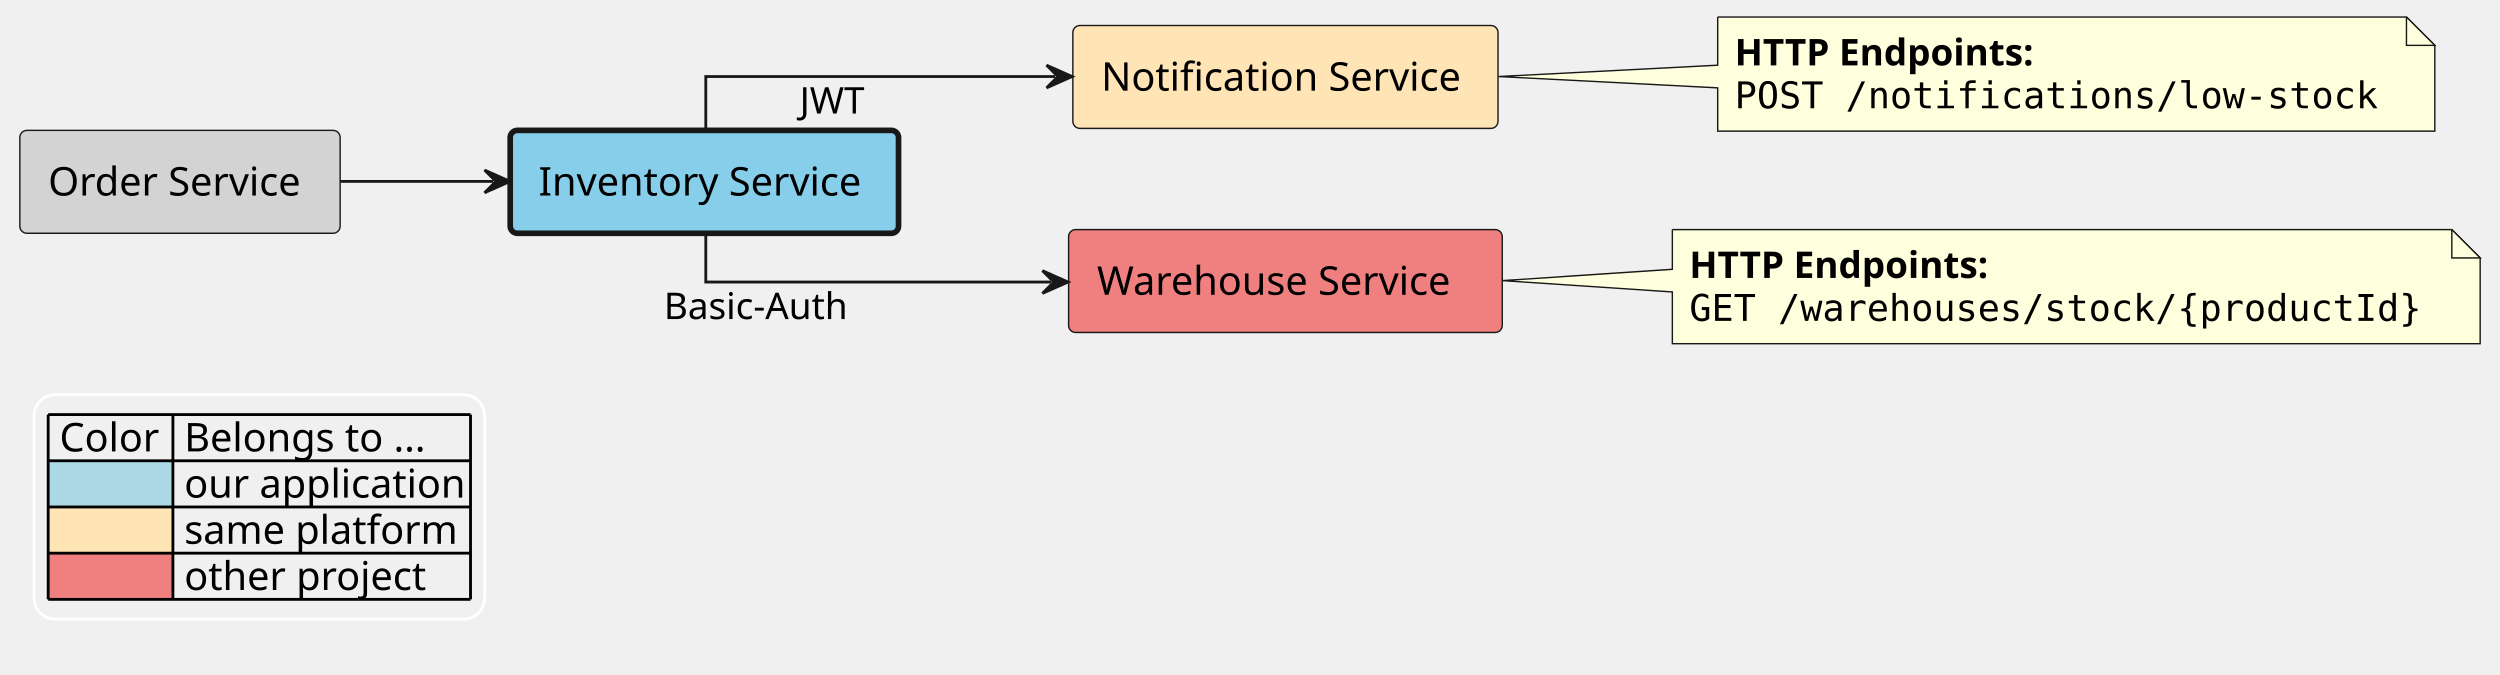
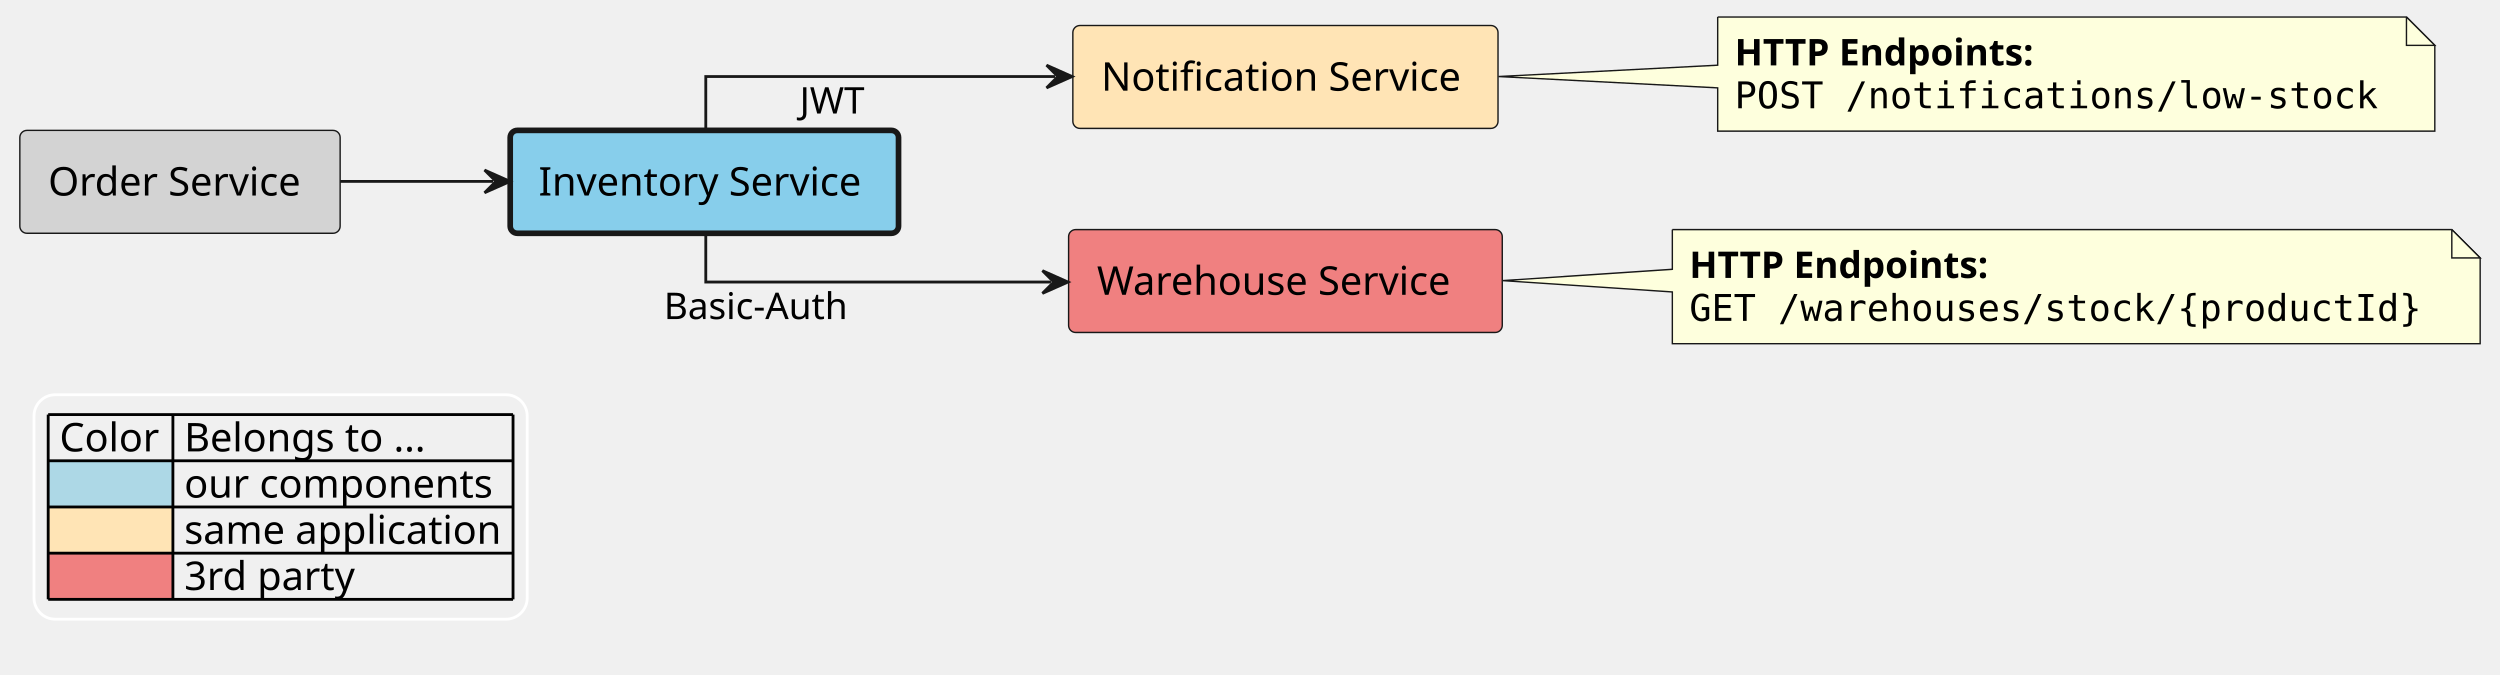
<svg xmlns="http://www.w3.org/2000/svg" contentStyleType="text/css" height="476px" preserveAspectRatio="none" style="width:1764px;height:476px;background:#FFFFFF;" version="1.1" viewBox="0 0 1764 476" width="1764px" zoomAndPan="magnify">
  <defs />
  <g>
    <g id="elem_platform__application__order_service">
      <rect fill="#D3D3D3" height="72.594" rx="5" ry="5" style="stroke:#181818;stroke-width:1.0;" width="226" x="14" y="92" />
      <text fill="#000000" font-family="sans-serif" font-size="28" lengthAdjust="spacing" textLength="186" x="34" y="137.99">Order Service</text>
    </g>
    <g id="elem_platform__application__inventory_service">
      <rect fill="#87CEEB" height="72.594" rx="5" ry="5" style="stroke:#181818;stroke-width:4.0;" width="274" x="360" y="92" />
      <text fill="#000000" font-family="sans-serif" font-size="28" lengthAdjust="spacing" textLength="234" x="380" y="137.99">Inventory Service</text>
    </g>
    <g id="elem_platform__notification_service">
      <rect fill="#FFE4B5" height="72.594" rx="5" ry="5" style="stroke:#181818;stroke-width:1.0;" width="300" x="757" y="18" />
      <text fill="#000000" font-family="sans-serif" font-size="28" lengthAdjust="spacing" textLength="260" x="777" y="63.99">Notification Service</text>
    </g>
    <g id="elem_GMN5">
      <path d="M1212,12 L1212,46 L1057.26,54 L1212,62 L1212,92.531 A0,0 0 0 0 1212,92.531 L1718,92.531 A0,0 0 0 0 1718,92.531 L1718,32 L1698,12 L1212,12 A0,0 0 0 0 1212,12 " fill="#FEFFDD" style="stroke:#181818;stroke-width:1.0;" />
      <path d="M1698,12 L1698,32 L1718,32 L1698,12 " fill="#FEFFDD" style="stroke:#181818;stroke-width:1.0;" />
      <text fill="#000000" font-family="sans-serif" font-size="26" font-weight="bold" lengthAdjust="spacing" textLength="242" x="1224" y="46.134">HTTP Endpoints:</text>
      <text fill="#000000" font-family="monospace" font-size="26" lengthAdjust="spacing" textLength="464" x="1224" y="76.399">POST /notifications/low-stock</text>
    </g>
    <g id="elem_other_project__warehouse_service">
      <rect fill="#F08080" height="72.594" rx="5" ry="5" style="stroke:#181818;stroke-width:1.0;" width="306" x="754" y="162" />
      <text fill="#000000" font-family="sans-serif" font-size="28" lengthAdjust="spacing" textLength="266" x="774" y="207.99">Warehouse Service</text>
    </g>
    <g id="elem_GMN9">
      <path d="M1180,162 L1180,190 L1060.22,198 L1180,206 L1180,242.531 A0,0 0 0 0 1180,242.531 L1750,242.531 A0,0 0 0 0 1750,242.531 L1750,182 L1730,162 L1180,162 A0,0 0 0 0 1180,162 " fill="#FEFFDD" style="stroke:#181818;stroke-width:1.0;" />
      <path d="M1730,162 L1730,182 L1750,182 L1730,162 " fill="#FEFFDD" style="stroke:#181818;stroke-width:1.0;" />
      <text fill="#000000" font-family="sans-serif" font-size="26" font-weight="bold" lengthAdjust="spacing" textLength="242" x="1192" y="196.134">HTTP Endpoints:</text>
      <text fill="#000000" font-family="monospace" font-size="26" lengthAdjust="spacing" textLength="528" x="1192" y="226.399">GET /warehouses/stock/{productId}</text>
    </g>
    <g id="link_platform__application__order_service_platform__application__inventory_service">
      <path d="M240.02,128 C277.86,128 308.44,128 347.9,128 " fill="none" id="platform__application__order_service-to-platform__application__inventory_service" style="stroke:#181818;stroke-width:2.0;" />
      <polygon fill="#181818" points="359.9,128,341.9,120,349.9,128,341.9,136,359.9,128" style="stroke:#181818;stroke-width:2.0;" />
    </g>
    <g id="link_platform__application__inventory_service_platform__notification_service">
      <path d="M498,91.86 C498,73.08 498,54 498,54 C498,54 627.82,54 744.44,54 " fill="none" id="platform__application__inventory_service-to-platform__notification_service" style="stroke:#181818;stroke-width:2.0;" />
      <polygon fill="#181818" points="756.44,54,738.44,46,746.44,54,738.44,62,756.44,54" style="stroke:#181818;stroke-width:2.0;" />
      <text fill="#000000" font-family="sans-serif" font-size="26" lengthAdjust="spacing" textLength="42" x="564.28" y="80.134">JWT</text>
    </g>
    <g id="link_platform__application__inventory_service_other_project__warehouse_service">
      <path d="M498,164.34 C498,181.8 498,199 498,199 C498,199 625.48,199 741.54,199 " fill="none" id="platform__application__inventory_service-to-other_project__warehouse_service" style="stroke:#181818;stroke-width:2.0;" />
      <polygon fill="#181818" points="753.54,199,735.54,191,743.54,199,735.54,207,753.54,199" style="stroke:#181818;stroke-width:2.0;" />
      <text fill="#000000" font-family="sans-serif" font-size="26" lengthAdjust="spacing" textLength="138" x="468.44" y="225.134">Basic-Auth</text>
    </g>
-     <rect fill="none" height="158.375" id="_legend" rx="15" ry="15" style="stroke:#FFFFFF;stroke-width:2.0;" width="318" x="24" y="278.531" />
+     <rect fill="none" height="158.375" id="_legend" rx="15" ry="15" style="stroke:#FFFFFF;stroke-width:2.0;" width="348" x="24" y="278.531" />
    <text fill="#000000" font-family="sans-serif" font-size="28" lengthAdjust="spacing" textLength="72" x="42" y="318.522">Color</text>
    <text fill="#000000" font-family="sans-serif" font-size="28" lengthAdjust="spacing" textLength="182" x="130" y="318.522">Belongs to ...</text>
    <rect fill="#ADD8E6" height="32.594" style="stroke:none;stroke-width:2.0;" width="88" x="34" y="325.125" />
    <text fill="#000000" font-family="sans-serif" font-size="28" lengthAdjust="spacing" textLength="8" x="34" y="351.115"> </text>
-     <text fill="#000000" font-family="sans-serif" font-size="28" lengthAdjust="spacing" textLength="202" x="130" y="351.115">our application</text>
+     <text fill="#000000" font-family="sans-serif" font-size="28" lengthAdjust="spacing" textLength="230" x="130" y="351.115">our components</text>
    <rect fill="#FFE4B5" height="32.594" style="stroke:none;stroke-width:2.0;" width="88" x="34" y="357.719" />
    <text fill="#000000" font-family="sans-serif" font-size="28" lengthAdjust="spacing" textLength="8" x="34" y="383.709"> </text>
-     <text fill="#000000" font-family="sans-serif" font-size="28" lengthAdjust="spacing" textLength="196" x="130" y="383.709">same platform</text>
+     <text fill="#000000" font-family="sans-serif" font-size="28" lengthAdjust="spacing" textLength="232" x="130" y="383.709">same application</text>
    <rect fill="#F08080" height="32.594" style="stroke:none;stroke-width:2.0;" width="88" x="34" y="390.312" />
    <text fill="#000000" font-family="sans-serif" font-size="28" lengthAdjust="spacing" textLength="8" x="34" y="416.303"> </text>
-     <text fill="#000000" font-family="sans-serif" font-size="28" lengthAdjust="spacing" textLength="178" x="130" y="416.303">other project</text>
-     <line style="stroke:#000000;stroke-width:2.0;" x1="34" x2="332" y1="292.531" y2="292.531" />
-     <line style="stroke:#000000;stroke-width:2.0;" x1="34" x2="332" y1="325.125" y2="325.125" />
-     <line style="stroke:#000000;stroke-width:2.0;" x1="34" x2="332" y1="357.719" y2="357.719" />
-     <line style="stroke:#000000;stroke-width:2.0;" x1="34" x2="332" y1="390.312" y2="390.312" />
-     <line style="stroke:#000000;stroke-width:2.0;" x1="34" x2="332" y1="422.906" y2="422.906" />
+     <text fill="#000000" font-family="sans-serif" font-size="28" lengthAdjust="spacing" textLength="122" x="130" y="416.303">3rd party</text>
+     <line style="stroke:#000000;stroke-width:2.0;" x1="34" x2="362" y1="292.531" y2="292.531" />
+     <line style="stroke:#000000;stroke-width:2.0;" x1="34" x2="362" y1="325.125" y2="325.125" />
+     <line style="stroke:#000000;stroke-width:2.0;" x1="34" x2="362" y1="357.719" y2="357.719" />
+     <line style="stroke:#000000;stroke-width:2.0;" x1="34" x2="362" y1="390.312" y2="390.312" />
+     <line style="stroke:#000000;stroke-width:2.0;" x1="34" x2="362" y1="422.906" y2="422.906" />
    <line style="stroke:#000000;stroke-width:2.0;" x1="34" x2="34" y1="292.531" y2="422.906" />
    <line style="stroke:#000000;stroke-width:2.0;" x1="122" x2="122" y1="292.531" y2="422.906" />
-     <line style="stroke:#000000;stroke-width:2.0;" x1="332" x2="332" y1="292.531" y2="422.906" />
+     <line style="stroke:#000000;stroke-width:2.0;" x1="362" x2="362" y1="292.531" y2="422.906" />
  </g>
</svg>
